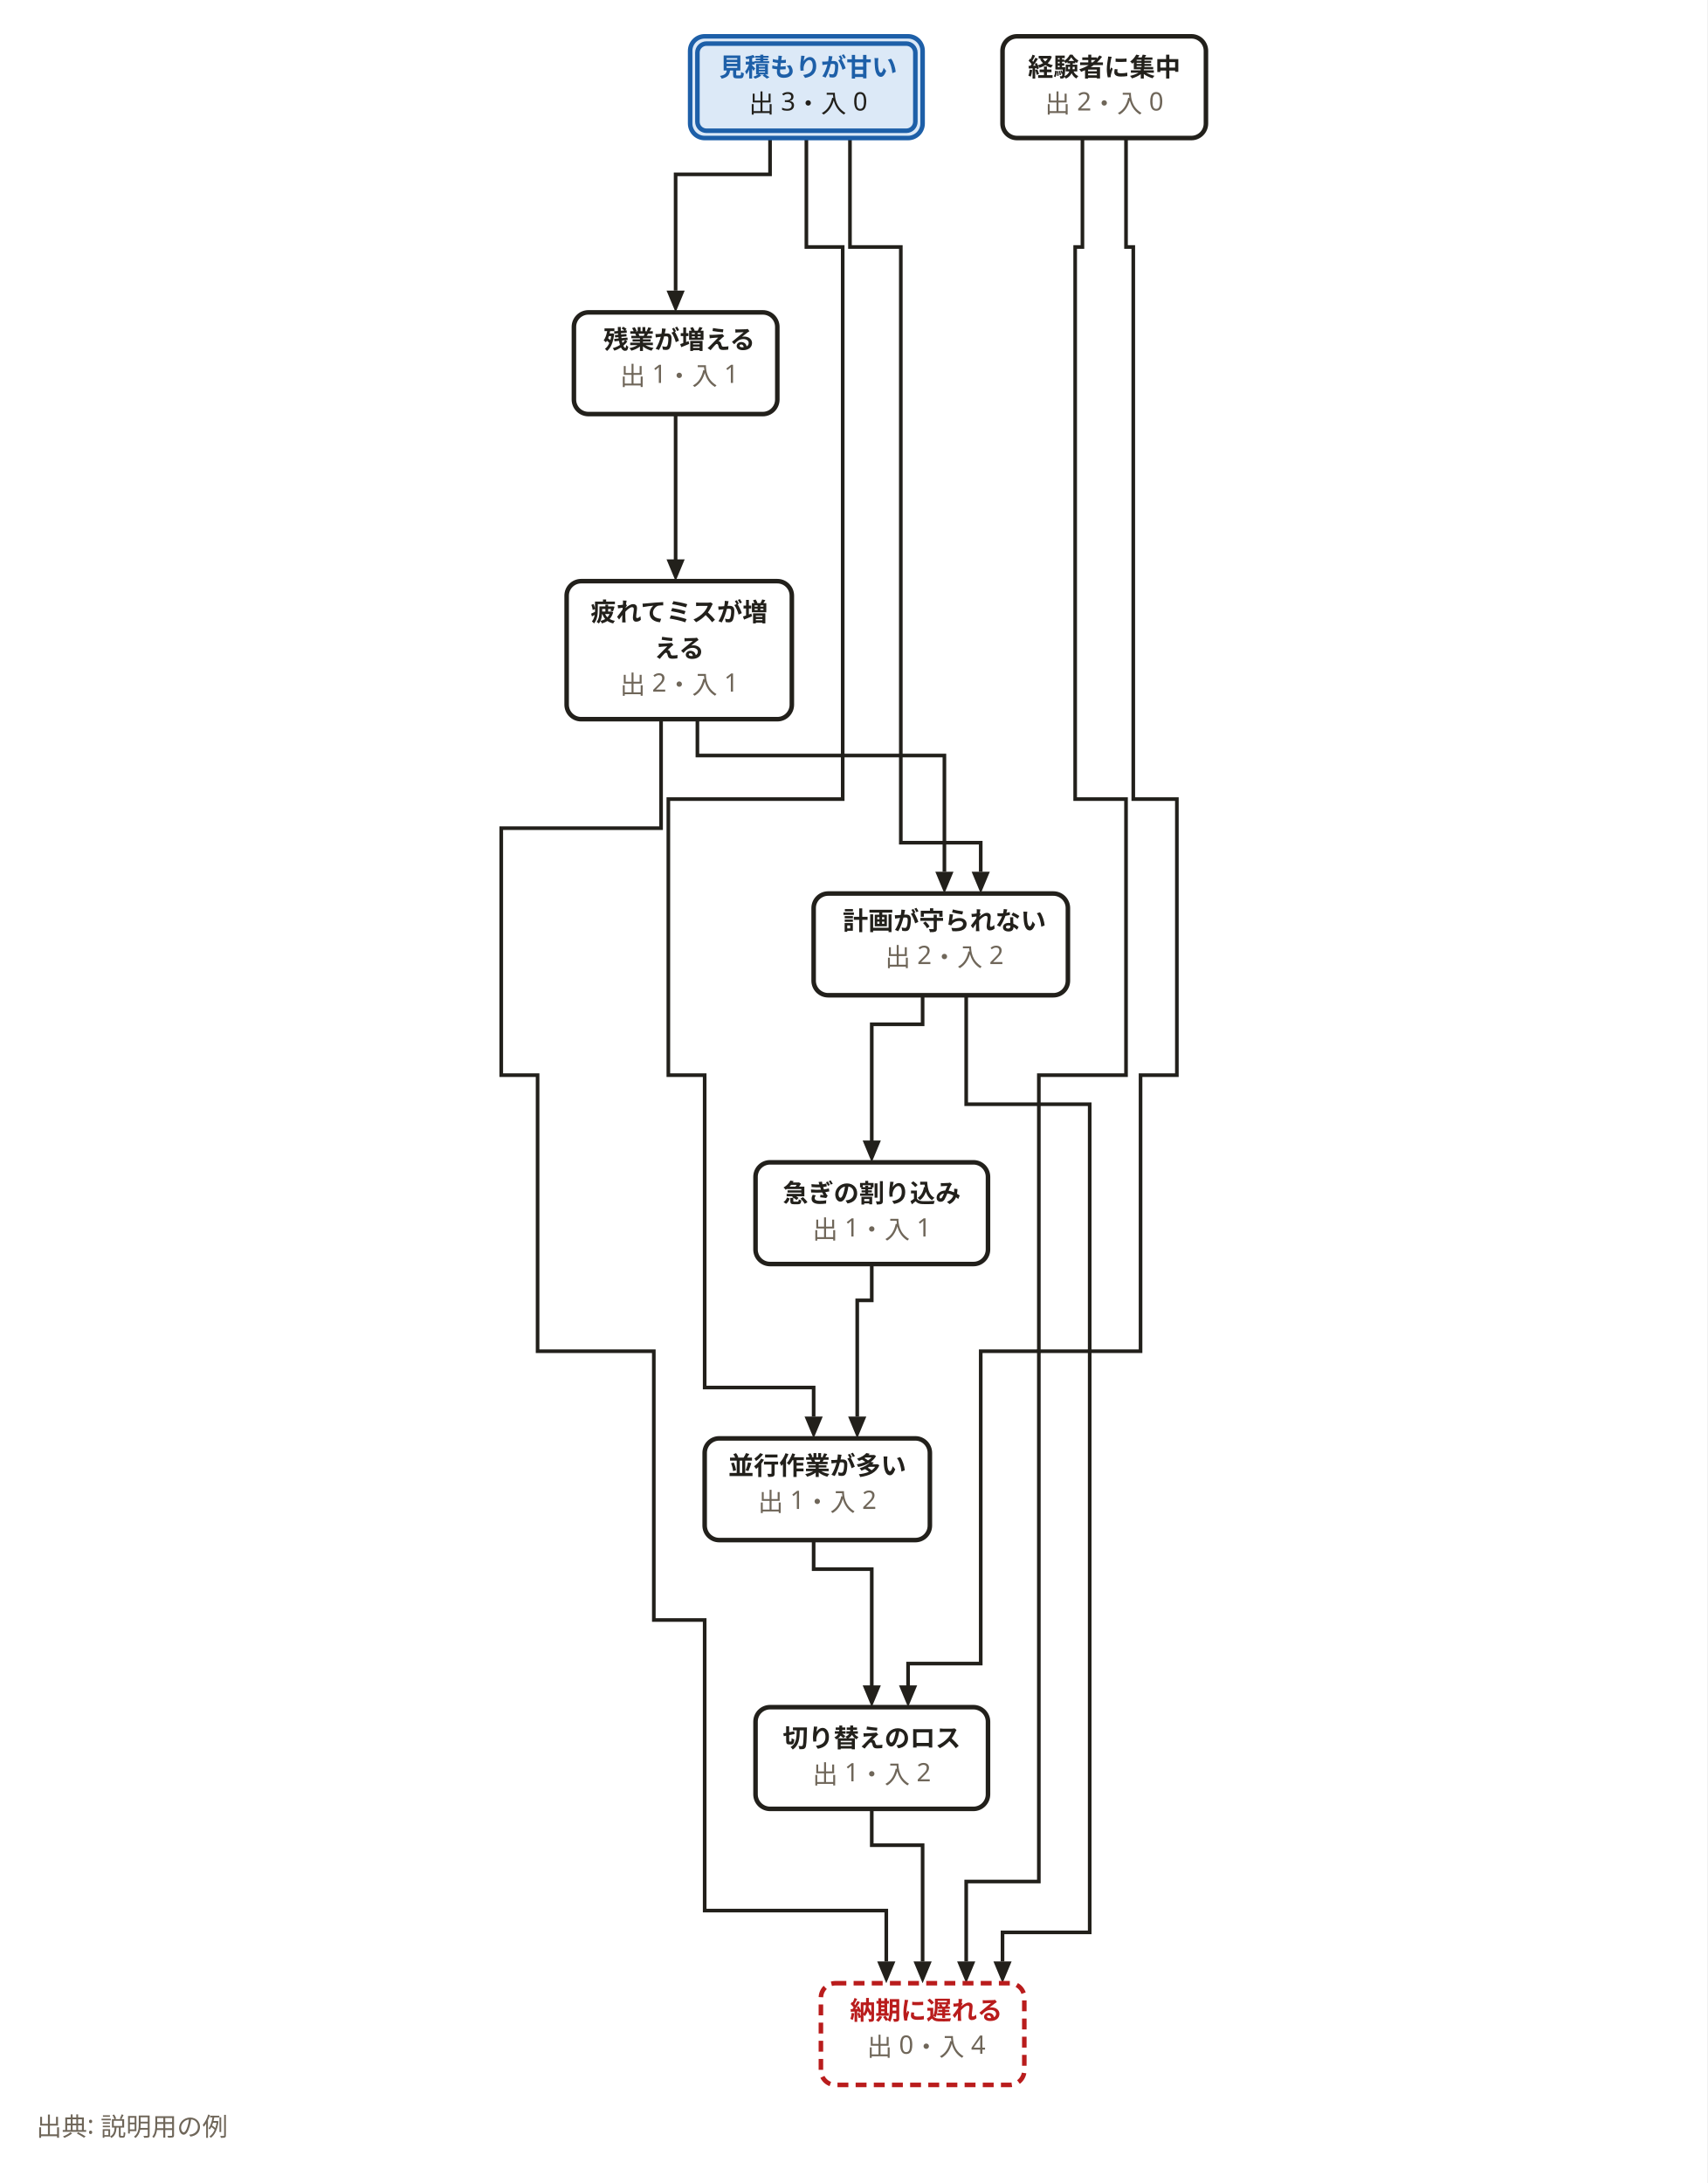
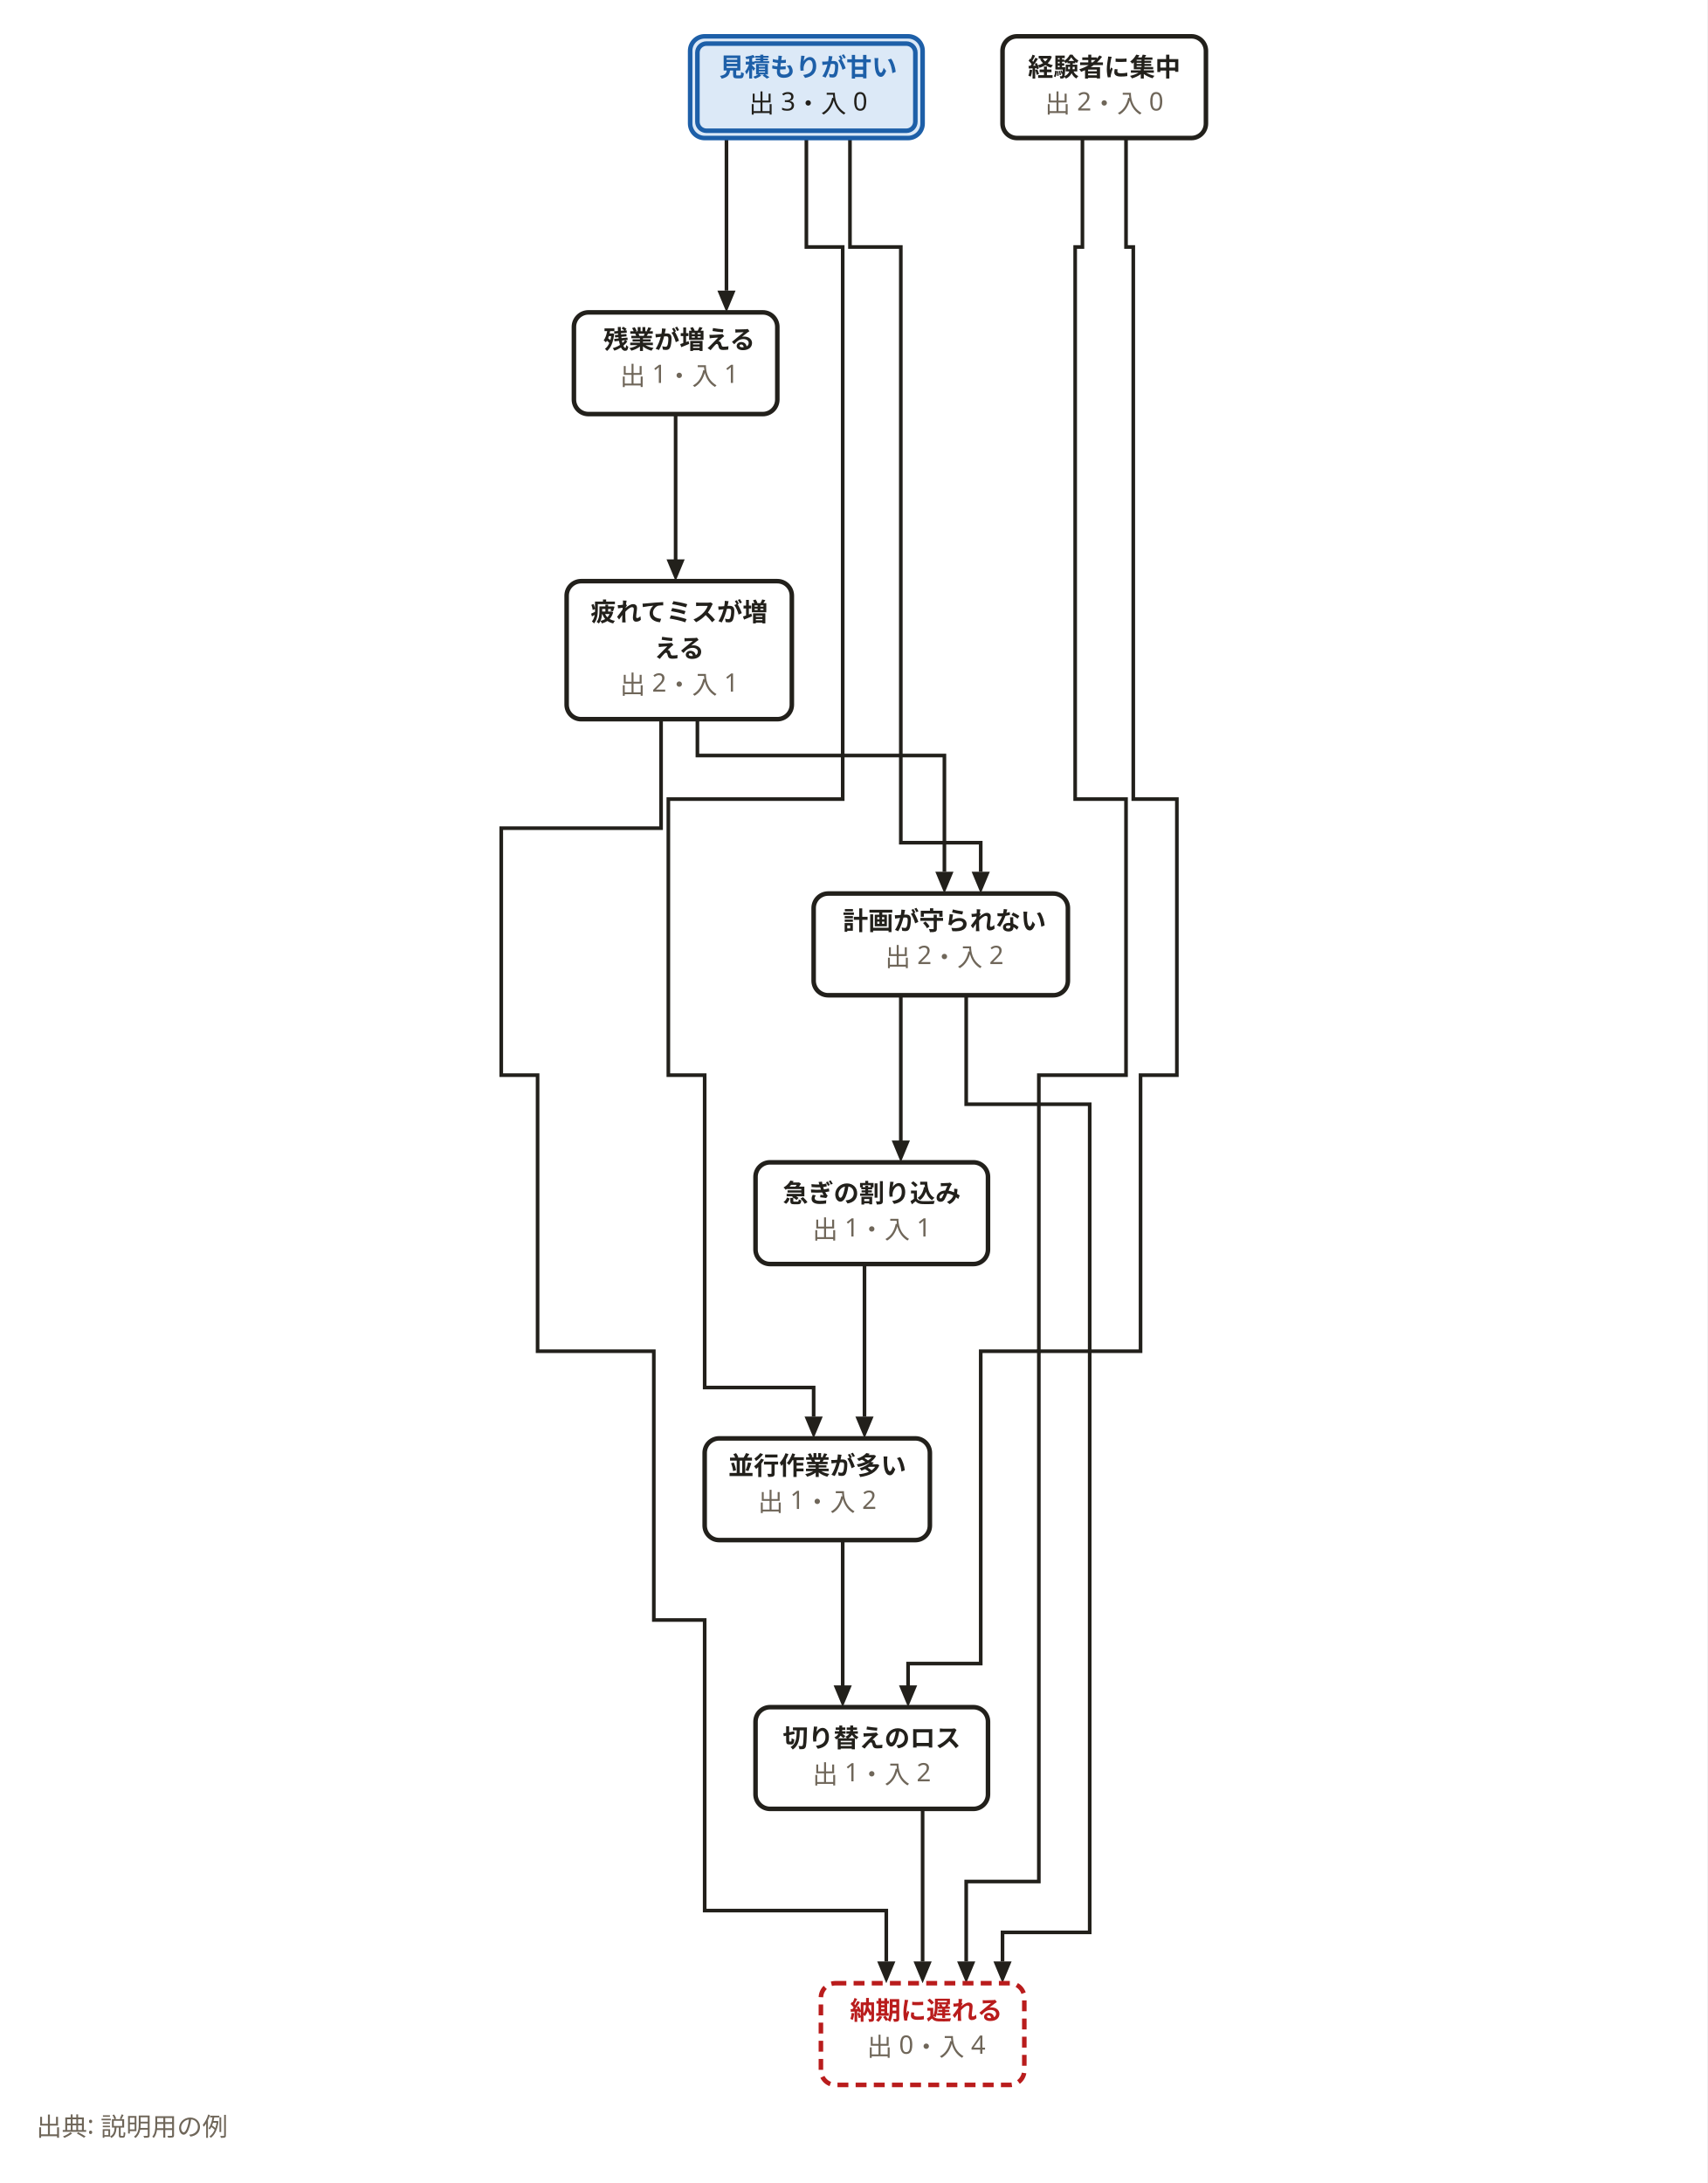
<svg xmlns="http://www.w3.org/2000/svg" width="940" height="1202" viewBox="0 0 940 1202" role="img" aria-labelledby="svg-title">
  <style>
    text { font-family: 'Hiragino Sans','Hiragino Kaku Gothic ProN','Yu Gothic','YuGothic',Meiryo,'Noto Sans JP',sans-serif; }
    .emoji { font-family: 'Noto Color Emoji','Segoe UI Emoji',sans-serif; }
  </style>
  <rect x="0" y="0" width="940" height="1202" fill="#ffffff" />
-   <path d="M480,696 L480,716 L472,716 L472,780" fill="none" stroke="#22201b" stroke-width="2" />
-   <path d="M472,792 L467,780 L477,780 z" fill="#22201b" />
-   <path d="M448,848 L448,864 L480,864 L480,932" fill="none" stroke="#22201b" stroke-width="2" />
-   <path d="M480,940 L475,928 L485,928 z" fill="#22201b" />
-   <path d="M480,996 L480,1016 L508,1016 L508,1080" fill="none" stroke="#22201b" stroke-width="2" />
+   <path d="M476,696 L476,780" fill="none" stroke="#22201b" stroke-width="2" />
+   <path d="M476,792 L471,780 L481,780 z" fill="#22201b" />
+   <path d="M464,848 L464,932" fill="none" stroke="#22201b" stroke-width="2" />
+   <path d="M464,940 L459,928 L469,928 z" fill="#22201b" />
+   <path d="M508,996 L508,1080" fill="none" stroke="#22201b" stroke-width="2" />
  <path d="M508,1092 L503,1080 L513,1080 z" fill="#22201b" />
  <path d="M468,76 L468,136 L496,136 L496,464 L540,464 L540,480" fill="none" stroke="#22201b" stroke-width="2" />
  <path d="M540,492 L535,480 L545,480 z" fill="#22201b" />
-   <path d="M508,548 L508,564 L480,564 L480,632" fill="none" stroke="#22201b" stroke-width="2" />
-   <path d="M480,640 L475,628 L485,628 z" fill="#22201b" />
-   <path d="M424,76 L424,96 L372,96 L372,160" fill="none" stroke="#22201b" stroke-width="2" />
-   <path d="M372,172 L367,160 L377,160 z" fill="#22201b" />
+   <path d="M496,548 L496,632" fill="none" stroke="#22201b" stroke-width="2" />
+   <path d="M496,640 L491,628 L501,628 z" fill="#22201b" />
+   <path d="M400,76 L400,160" fill="none" stroke="#22201b" stroke-width="2" />
+   <path d="M400,172 L395,160 L405,160 z" fill="#22201b" />
  <path d="M444,76 L444,136 L464,136 L464,440 L368,440 L368,592 L388,592 L388,764 L448,764 L448,780" fill="none" stroke="#22201b" stroke-width="2" />
  <path d="M448,792 L443,780 L453,780 z" fill="#22201b" />
  <path d="M596,76 L596,136 L592,136 L592,440 L620,440 L620,592 L572,592 L572,744 L540,744 L540,916 L500,916 L500,932" fill="none" stroke="#22201b" stroke-width="2" />
  <path d="M500,940 L495,928 L505,928 z" fill="#22201b" />
  <path d="M620,76 L620,136 L624,136 L624,440 L648,440 L648,592 L628,592 L628,744 L600,744 L600,892 L600,892 L600,1064 L552,1064 L552,1080" fill="none" stroke="#22201b" stroke-width="2" />
  <path d="M552,1092 L547,1080 L557,1080 z" fill="#22201b" />
  <path d="M372,228 L372,312" fill="none" stroke="#22201b" stroke-width="2" />
  <path d="M372,320 L367,308 L377,308 z" fill="#22201b" />
  <path d="M364,396 L364,456 L276,456 L276,592 L296,592 L296,744 L360,744 L360,892 L388,892 L388,1052 L488,1052 L488,1080" fill="none" stroke="#22201b" stroke-width="2" />
  <path d="M488,1092 L483,1080 L493,1080 z" fill="#22201b" />
  <path d="M384,396 L384,416 L520,416 L520,480" fill="none" stroke="#22201b" stroke-width="2" />
  <path d="M520,492 L515,480 L525,480 z" fill="#22201b" />
  <path d="M532,548 L532,608 L600,608 L600,744 L572,744 L572,892 L572,892 L572,1036 L532,1036 L532,1080" fill="none" stroke="#22201b" stroke-width="2" />
  <path d="M532,1092 L527,1080 L537,1080 z" fill="#22201b" />
  <rect x="452" y="1092" width="112" height="56" rx="8" fill="#ffffff" stroke="#b91c1c" stroke-width="2.5" stroke-dasharray="6,4" />
  <rect x="416" y="640" width="128" height="56" rx="8" fill="#ffffff" stroke="#22201b" stroke-width="2.5" />
  <rect x="388" y="792" width="124" height="56" rx="8" fill="#ffffff" stroke="#22201b" stroke-width="2.5" />
  <rect x="416" y="940" width="128" height="56" rx="8" fill="#ffffff" stroke="#22201b" stroke-width="2.5" />
  <rect x="448" y="492" width="140" height="56" rx="8" fill="#ffffff" stroke="#22201b" stroke-width="2.5" />
  <rect x="380" y="20" width="128" height="56" rx="8" fill="#dce9f7" stroke="#1d5fa8" stroke-width="2.5" />
  <rect x="384" y="24" width="120" height="48" rx="5" fill="#dce9f7" stroke="#1d5fa8" stroke-width="2.5" />
  <rect x="552" y="20" width="112" height="56" rx="8" fill="#ffffff" stroke="#22201b" stroke-width="2.5" />
  <rect x="316" y="172" width="112" height="56" rx="8" fill="#ffffff" stroke="#22201b" stroke-width="2.5" />
  <rect x="312" y="320" width="124" height="76" rx="8" fill="#ffffff" stroke="#22201b" stroke-width="2.5" />
  <text x="510" y="1112" text-anchor="middle" font-size="14" font-weight="700" fill="#b91c1c">納期に遅れる</text>
  <text x="510" y="1132" text-anchor="middle" font-size="14" fill="#6f6659">出 0・入 4</text>
  <text x="480" y="662" text-anchor="middle" font-size="14" font-weight="700" fill="#22201b">急ぎの割り込み</text>
  <text x="480" y="682" text-anchor="middle" font-size="14" fill="#6f6659">出 1・入 1</text>
  <text x="450" y="812" text-anchor="middle" font-size="14" font-weight="700" fill="#22201b">並行作業が多い</text>
  <text x="450" y="832" text-anchor="middle" font-size="14" fill="#6f6659">出 1・入 2</text>
  <text x="480" y="962" text-anchor="middle" font-size="14" font-weight="700" fill="#22201b">切り替えのロス</text>
  <text x="480" y="982" text-anchor="middle" font-size="14" fill="#6f6659">出 1・入 2</text>
  <text x="520" y="512" text-anchor="middle" font-size="14" font-weight="700" fill="#22201b">計画が守られない</text>
  <text x="520" y="532" text-anchor="middle" font-size="14" fill="#6f6659">出 2・入 2</text>
  <text x="445" y="42" text-anchor="middle" font-size="14" font-weight="700" fill="#1d5fa8">見積もりが甘い</text>
  <text x="445" y="62" text-anchor="middle" font-size="14" fill="#22201b">出 3・入 0</text>
  <text x="608" y="42" text-anchor="middle" font-size="14" font-weight="700" fill="#22201b">経験者に集中</text>
  <text x="608" y="62" text-anchor="middle" font-size="14" fill="#6f6659">出 2・入 0</text>
  <text x="374" y="192" text-anchor="middle" font-size="14" font-weight="700" fill="#22201b">残業が増える</text>
  <text x="374" y="212" text-anchor="middle" font-size="14" fill="#6f6659">出 1・入 1</text>
  <text x="374" y="342" text-anchor="middle" font-size="14" font-weight="700" fill="#22201b">疲れてミスが増</text>
  <text x="374" y="362" text-anchor="middle" font-size="14" font-weight="700" fill="#22201b">える</text>
  <text x="374" y="382" text-anchor="middle" font-size="14" fill="#6f6659">出 2・入 1</text>
  <text x="20" y="1176" font-size="14" font-weight="400" fill="#6f6659">出典: 説明用の例</text>
</svg>
